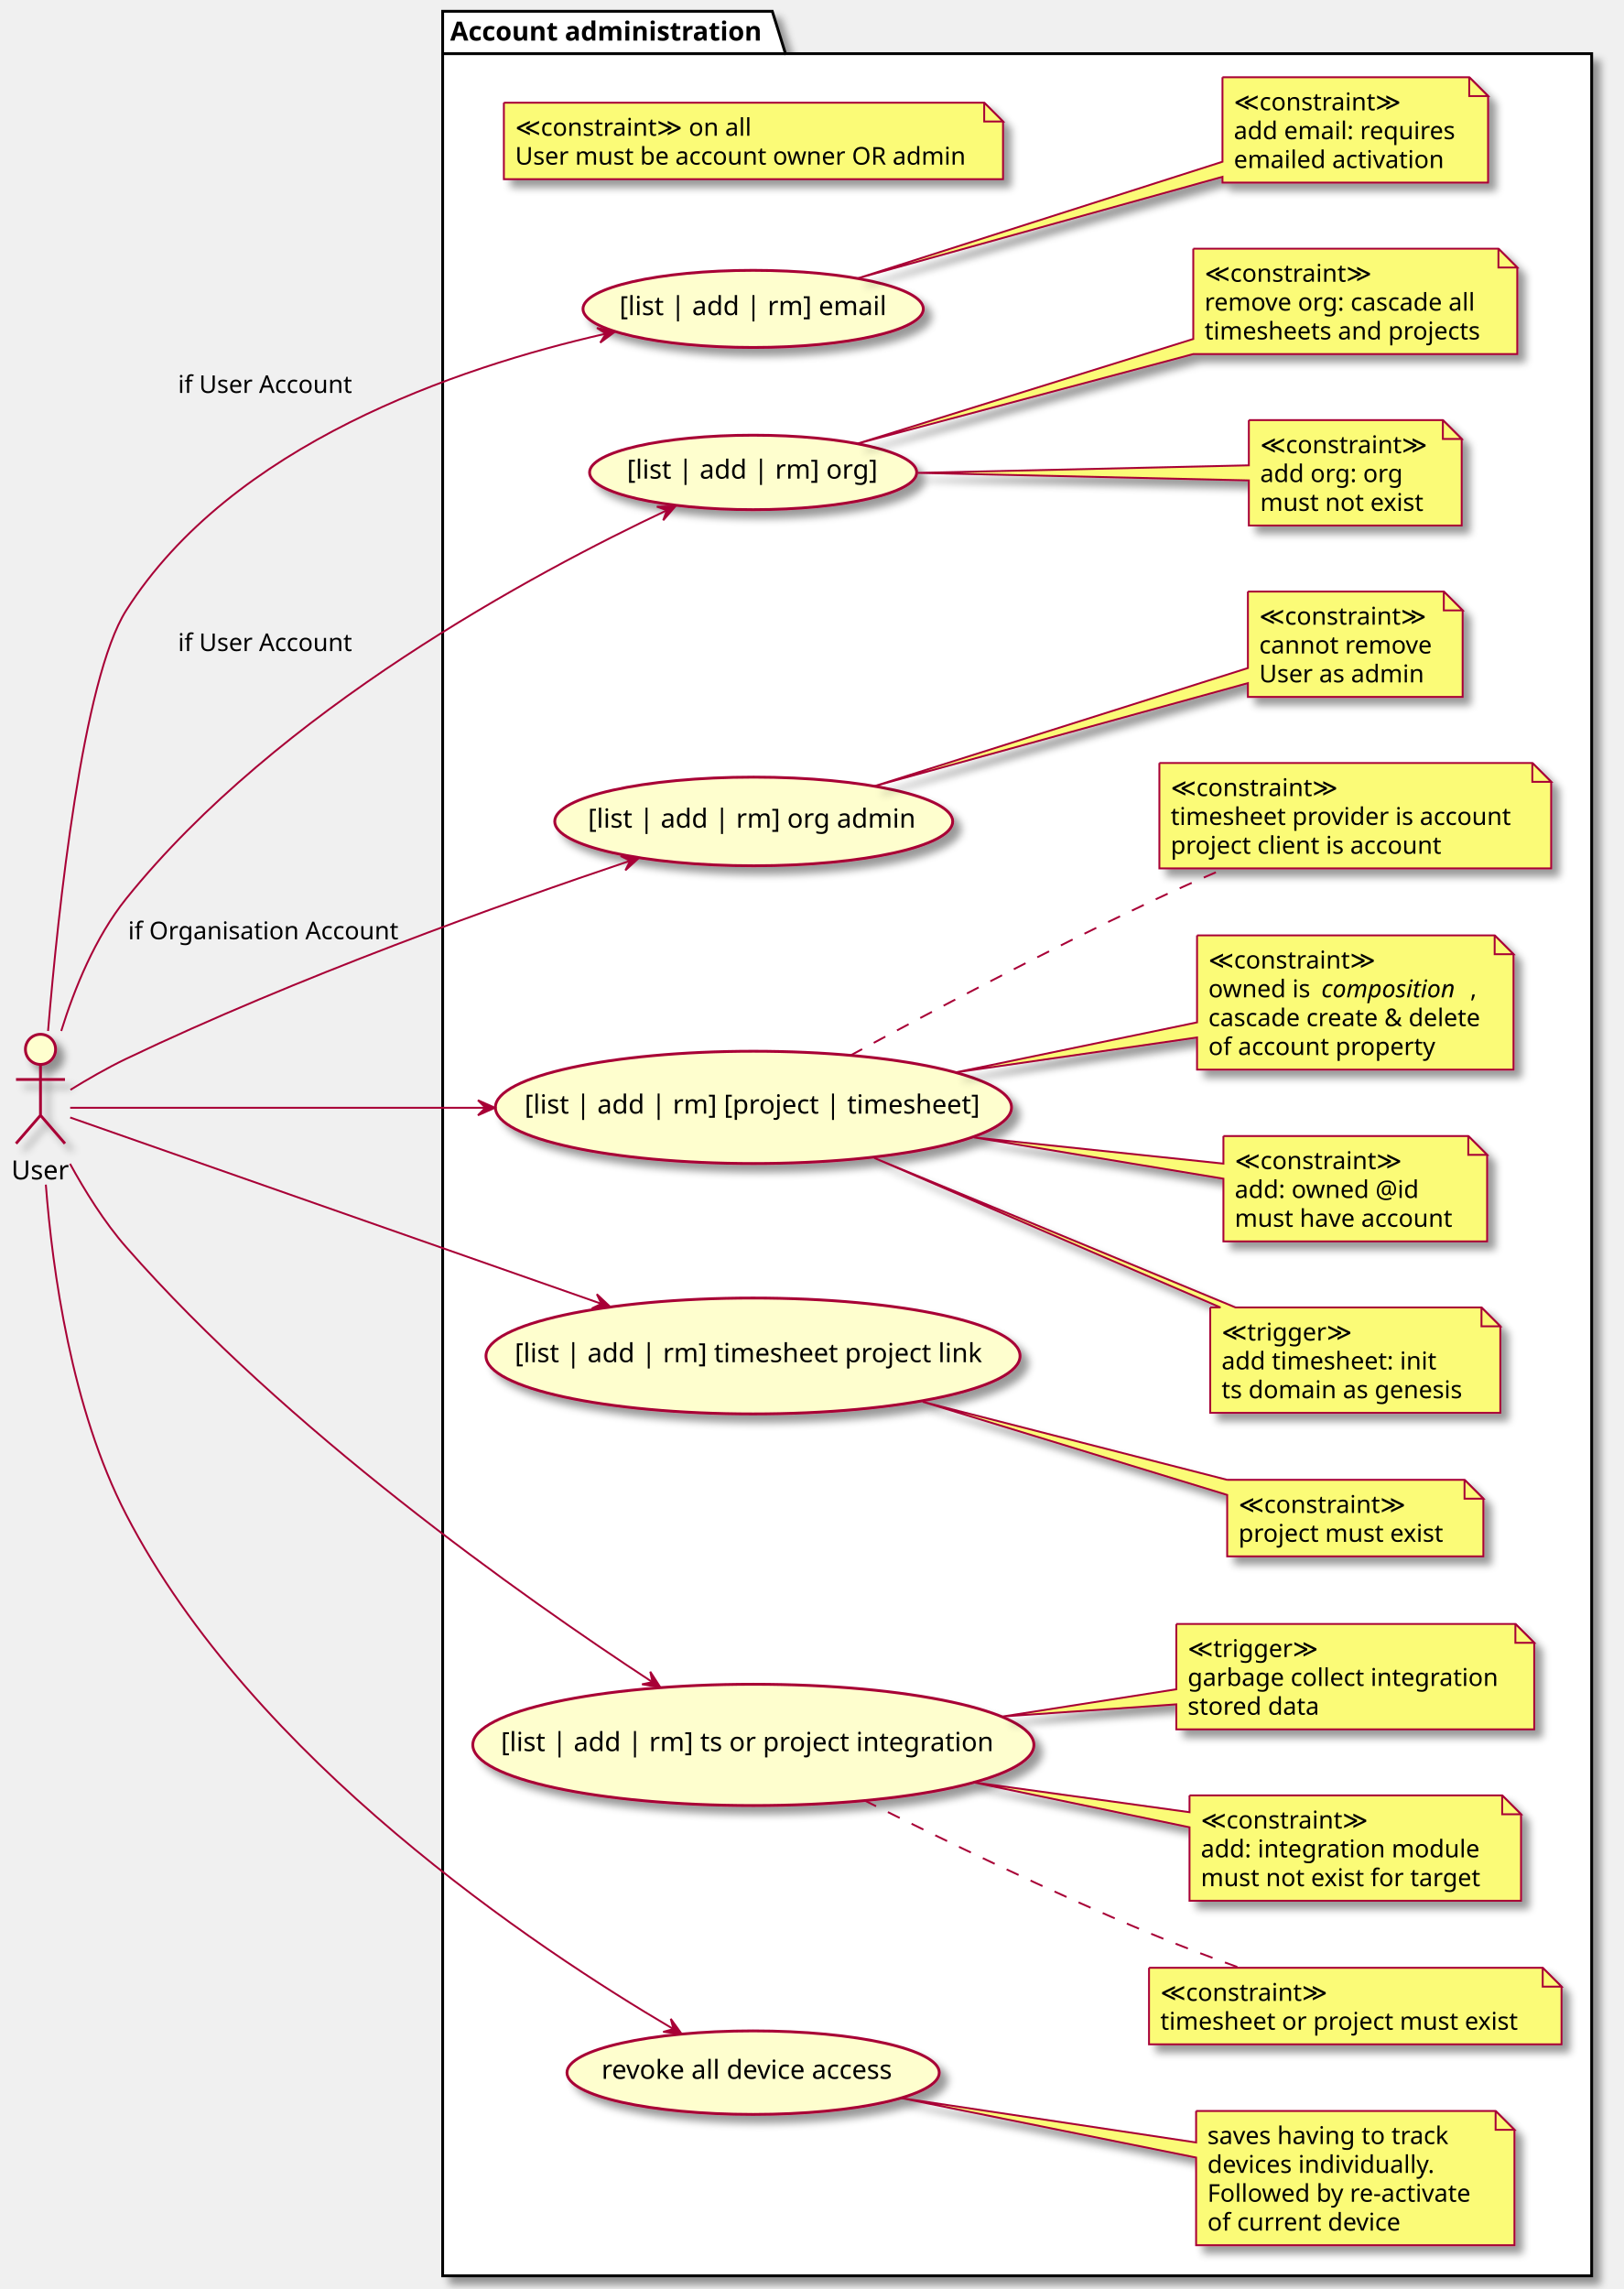
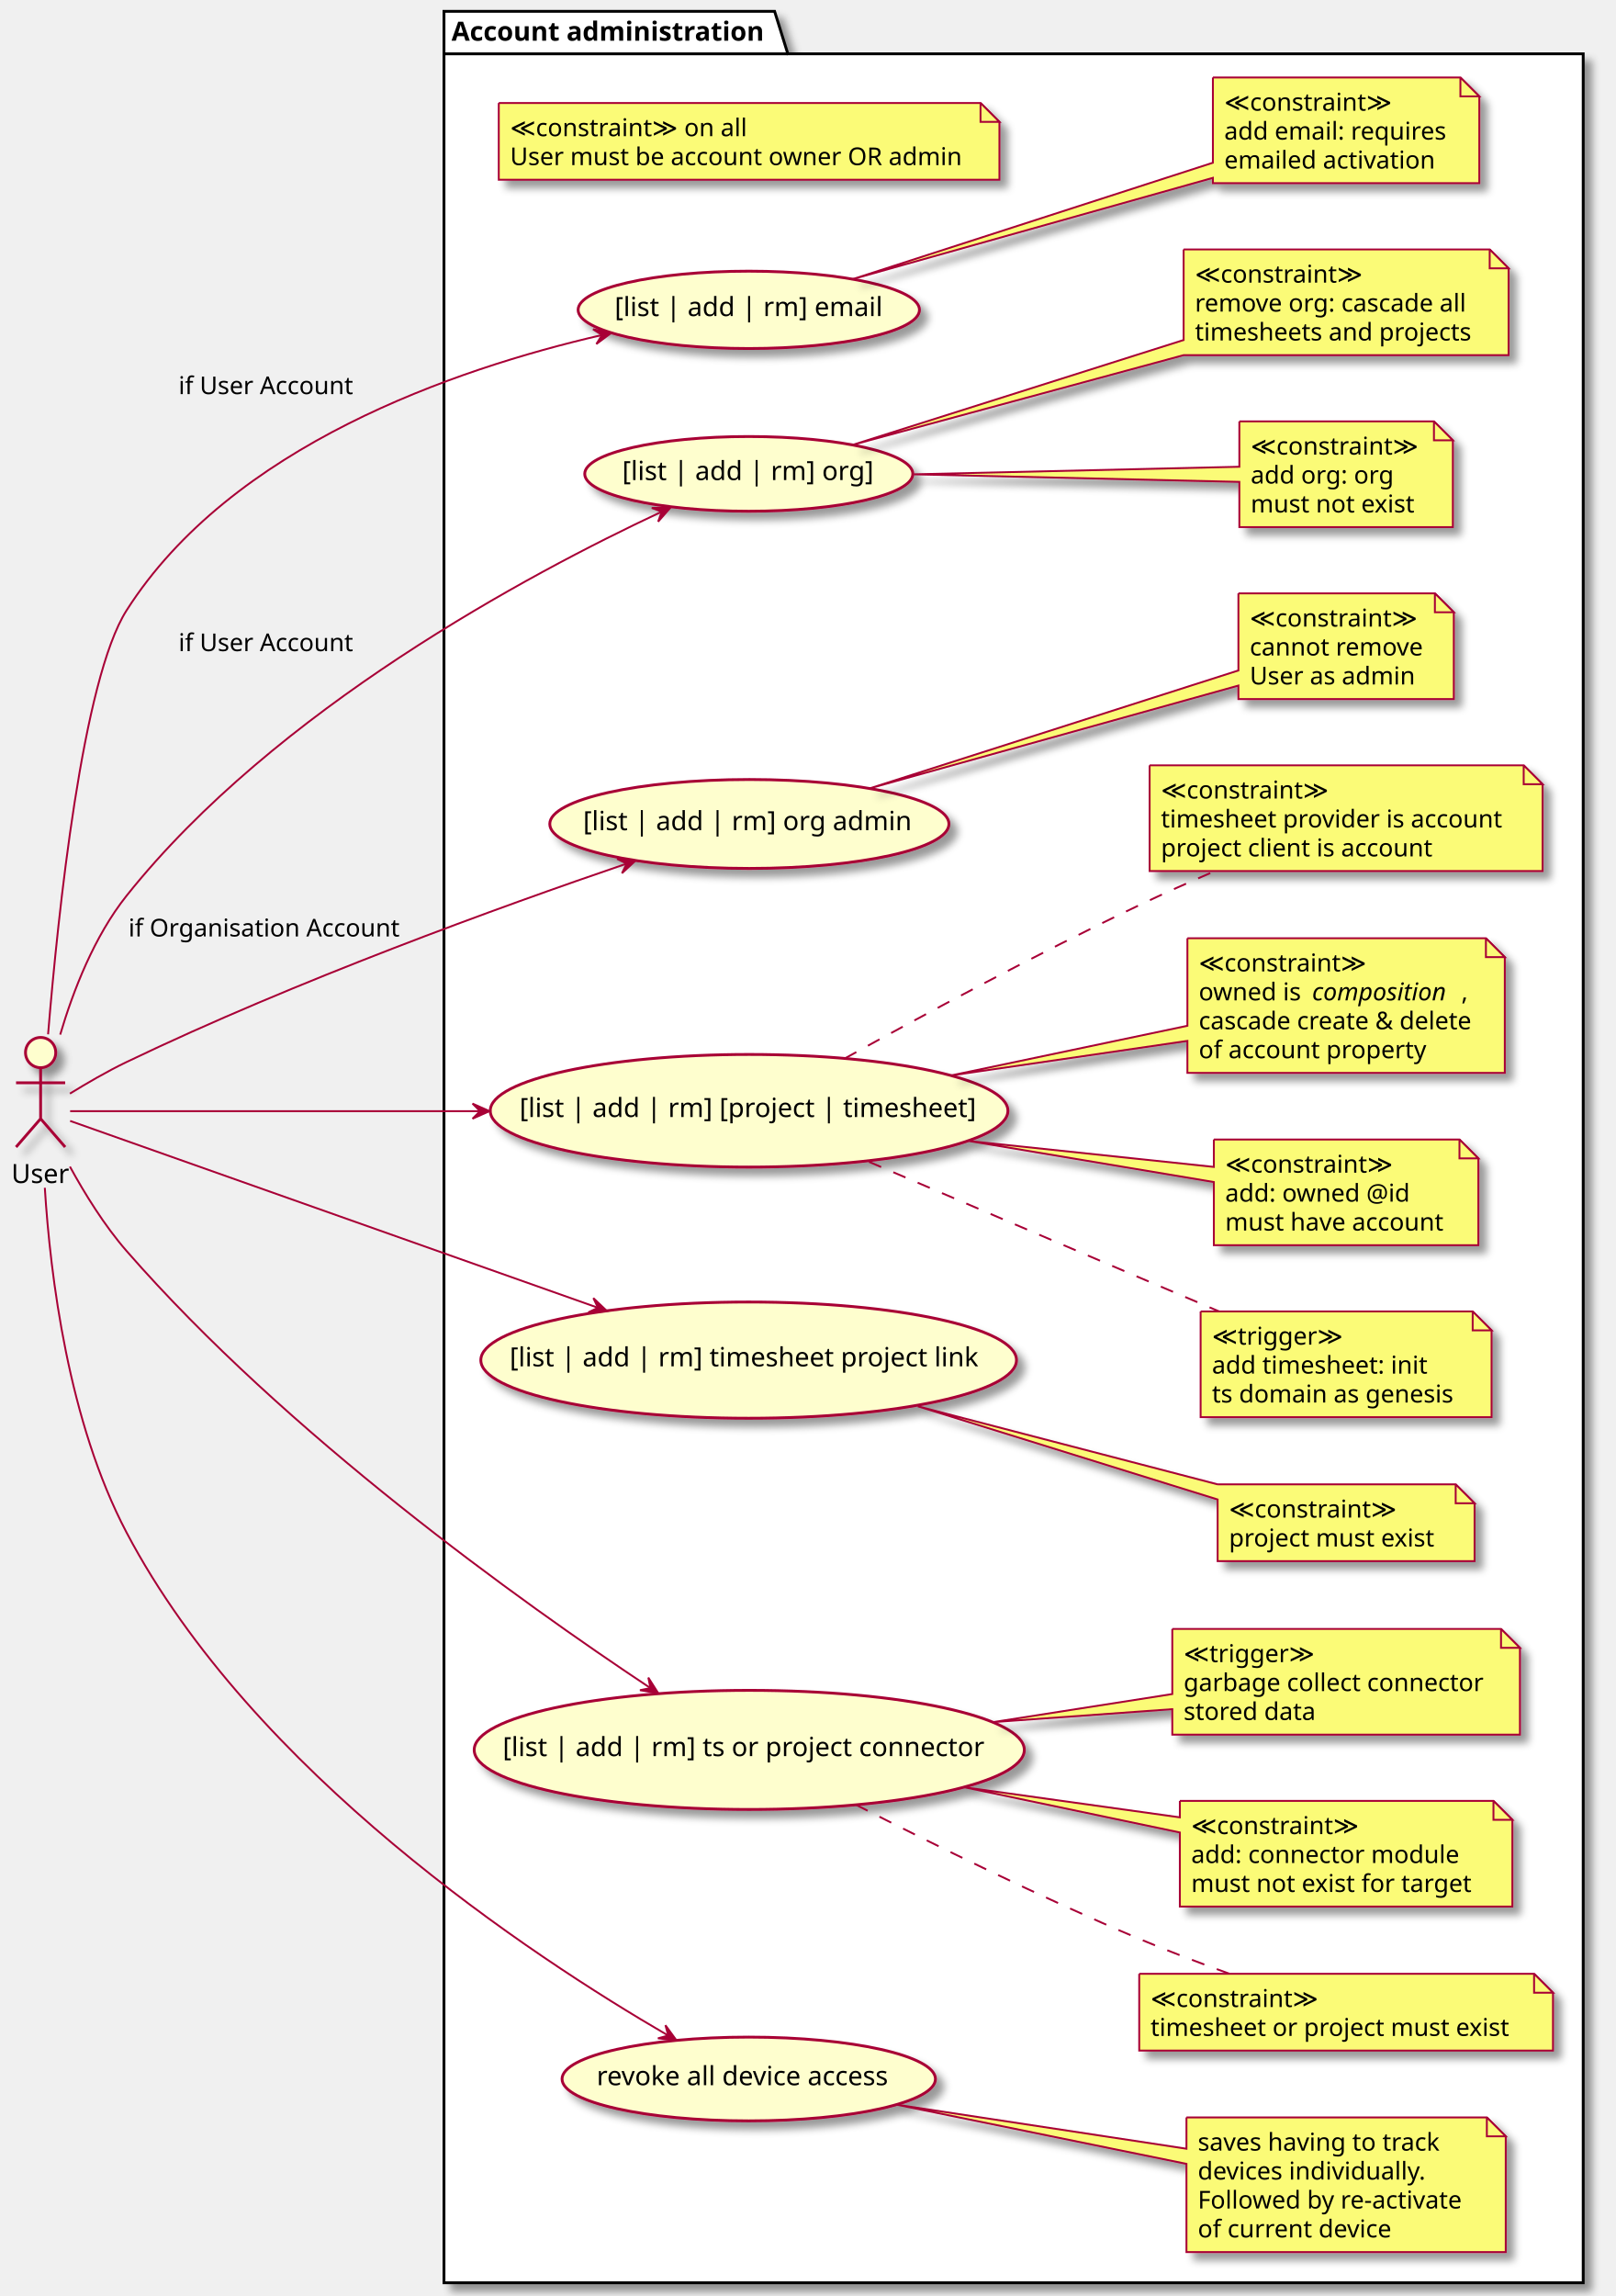
- <svg xmlns="http://www.w3.org/2000/svg" contentScriptType="application/ecmascript" contentStyleType="text/css" height="1215px" preserveAspectRatio="none" style="width:862px;height:1215px;background:#FFFFFF;" version="1.1" viewBox="0 0 862 1215" width="862px" zoomAndPan="magnify">
+ <svg xmlns="http://www.w3.org/2000/svg" contentScriptType="application/ecmascript" contentStyleType="text/css" height="1215px" preserveAspectRatio="none" style="width:855px;height:1215px;background:#FFFFFF;" version="1.1" viewBox="0 0 855 1215" width="855px" zoomAndPan="magnify">
  <defs>
-     <filter height="300%" id="f13yrkzxlix37u" width="300%" x="-1" y="-1">
+     <filter height="300%" id="f1j0c1wlwv4o5k" width="300%" x="-1" y="-1">
      <feGaussianBlur result="blurOut" stdDeviation="2.0" />
      <feColorMatrix in="blurOut" result="blurOut2" type="matrix" values="0 0 0 0 0 0 0 0 0 0 0 0 0 0 0 0 0 0 .4 0" />
      <feOffset dx="4.0" dy="4.0" in="blurOut2" result="blurOut3" />
      <feBlend in="SourceGraphic" in2="blurOut3" mode="normal" />
    </filter>
  </defs>
  <g>
-     <polygon fill="#FFFFFF" filter="url(#f13yrkzxlix37u)" points="235,6,410,6,417,28.488,845,28.488,845,1208,235,1208,235,6" style="stroke:#000000;stroke-width:1.5;" />
+     <polygon fill="#FFFFFF" filter="url(#f1j0c1wlwv4o5k)" points="235,6,410,6,417,28.488,838,28.488,838,1208,235,1208,235,6" style="stroke:#000000;stroke-width:1.5;" />
    <line style="stroke:#000000;stroke-width:1.5;" x1="235" x2="417" y1="28.488" y2="28.488" />
    <text fill="#000000" font-family="sans-serif" font-size="14" font-weight="bold" lengthAdjust="spacing" textLength="169" x="239" y="21.535">Account administration</text>
-     <path d="M267.5,54.5 L267.5,95.121 L532.5,95.121 L532.5,64.5 L522.5,54.5 L267.5,54.5 " fill="#FBFB77" filter="url(#f13yrkzxlix37u)" style="stroke:#A80036;stroke-width:1.0;" />
-     <path d="M522.5,54.5 L522.5,64.5 L532.5,64.5 L522.5,54.5 " fill="#FBFB77" style="stroke:#A80036;stroke-width:1.0;" />
-     <text fill="#000000" font-family="sans-serif" font-size="13" lengthAdjust="spacing" textLength="122" x="273.5" y="72.068">≪constraint≫ on all</text>
-     <text fill="#000000" font-family="sans-serif" font-size="13" lengthAdjust="spacing" textLength="244" x="273.5" y="87.379">User must be account owner OR admin</text>
-     <ellipse cx="399.839" cy="163.968" fill="#FEFECE" filter="url(#f13yrkzxlix37u)" rx="90.339" ry="20.468" style="stroke:#A80036;stroke-width:1.5;" />
-     <text fill="#000000" font-family="sans-serif" font-size="14" lengthAdjust="spacing" textLength="142" x="328.839" y="167.259">[list | add | rm] email</text>
-     <path d="M649,41 L649,85.85 L455.58,147.67 L649,93.85 L649,96.932 A0,0 0 0 0 649,96.932 L790,96.932 A0,0 0 0 0 790,96.932 L790,51 L780,41 L649,41 A0,0 0 0 0 649,41 " fill="#FBFB77" filter="url(#f13yrkzxlix37u)" style="stroke:#A80036;stroke-width:1.0;" />
-     <path d="M780,41 L780,51 L790,51 L780,41 " fill="#FBFB77" style="stroke:#A80036;stroke-width:1.0;" />
-     <text fill="#000000" font-family="sans-serif" font-size="13" lengthAdjust="spacing" textLength="83" x="655" y="58.568">≪constraint≫</text>
-     <text fill="#000000" font-family="sans-serif" font-size="13" lengthAdjust="spacing" textLength="120" x="655" y="73.879">add email: requires</text>
-     <text fill="#000000" font-family="sans-serif" font-size="13" lengthAdjust="spacing" textLength="115" x="655" y="89.189">emailed activation</text>
-     <ellipse cx="399.834" cy="250.767" fill="#FEFECE" filter="url(#f13yrkzxlix37u)" rx="86.834" ry="19.767" style="stroke:#A80036;stroke-width:1.5;" />
-     <text fill="#000000" font-family="sans-serif" font-size="14" lengthAdjust="spacing" textLength="134" x="332.834" y="254.058">[list | add | rm] org]</text>
-     <path d="M663,223 L663,247 L487.34,251 L663,255 L663,278.932 A0,0 0 0 0 663,278.932 L776,278.932 A0,0 0 0 0 776,278.932 L776,233 L766,223 L663,223 A0,0 0 0 0 663,223 " fill="#FBFB77" filter="url(#f13yrkzxlix37u)" style="stroke:#A80036;stroke-width:1.0;" />
-     <path d="M766,223 L766,233 L776,233 L766,223 " fill="#FBFB77" style="stroke:#A80036;stroke-width:1.0;" />
-     <text fill="#000000" font-family="sans-serif" font-size="13" lengthAdjust="spacing" textLength="83" x="669" y="240.568">≪constraint≫</text>
-     <text fill="#000000" font-family="sans-serif" font-size="13" lengthAdjust="spacing" textLength="77" x="669" y="255.879">add org: org</text>
-     <text fill="#000000" font-family="sans-serif" font-size="13" lengthAdjust="spacing" textLength="92" x="669" y="271.19">must not exist</text>
-     <path d="M633.5,132 L633.5,179.932 L455.22,235.46 L633.5,187.932 L633.5,187.932 A0,0 0 0 0 633.5,187.932 L805.5,187.932 A0,0 0 0 0 805.5,187.932 L805.5,142 L795.5,132 L633.5,132 A0,0 0 0 0 633.5,132 " fill="#FBFB77" filter="url(#f13yrkzxlix37u)" style="stroke:#A80036;stroke-width:1.0;" />
-     <path d="M795.5,132 L795.5,142 L805.5,142 L795.5,132 " fill="#FBFB77" style="stroke:#A80036;stroke-width:1.0;" />
-     <text fill="#000000" font-family="sans-serif" font-size="13" lengthAdjust="spacing" textLength="83" x="639.5" y="149.568">≪constraint≫</text>
-     <text fill="#000000" font-family="sans-serif" font-size="13" lengthAdjust="spacing" textLength="148" x="639.5" y="164.879">remove org: cascade all</text>
-     <text fill="#000000" font-family="sans-serif" font-size="13" lengthAdjust="spacing" textLength="151" x="639.5" y="180.19">timesheets and projects</text>
-     <ellipse cx="400.141" cy="436.028" fill="#FEFECE" filter="url(#f13yrkzxlix37u)" rx="105.641" ry="23.528" style="stroke:#A80036;stroke-width:1.5;" />
-     <text fill="#000000" font-family="sans-serif" font-size="14" lengthAdjust="spacing" textLength="176" x="312.141" y="439.319">[list | add | rm] org admin</text>
-     <path d="M662.5,314 L662.5,354.6 L464.11,417.32 L662.5,362.6 L662.5,369.932 A0,0 0 0 0 662.5,369.932 L776.5,369.932 A0,0 0 0 0 776.5,369.932 L776.5,324 L766.5,314 L662.5,314 A0,0 0 0 0 662.5,314 " fill="#FBFB77" filter="url(#f13yrkzxlix37u)" style="stroke:#A80036;stroke-width:1.0;" />
-     <path d="M766.5,314 L766.5,324 L776.5,324 L766.5,314 " fill="#FBFB77" style="stroke:#A80036;stroke-width:1.0;" />
-     <text fill="#000000" font-family="sans-serif" font-size="13" lengthAdjust="spacing" textLength="83" x="668.5" y="331.568">≪constraint≫</text>
-     <text fill="#000000" font-family="sans-serif" font-size="13" lengthAdjust="spacing" textLength="93" x="668.5" y="346.879">cannot remove</text>
-     <text fill="#000000" font-family="sans-serif" font-size="13" lengthAdjust="spacing" textLength="89" x="668.5" y="362.19">User as admin</text>
-     <ellipse cx="399.998" cy="587.799" fill="#FEFECE" filter="url(#f13yrkzxlix37u)" rx="136.998" ry="29.799" style="stroke:#A80036;stroke-width:1.5;" />
-     <text fill="#000000" font-family="sans-serif" font-size="14" lengthAdjust="spacing" textLength="243" x="278.498" y="591.091">[list | add | rm] [project | timesheet]</text>
-     <path d="M642.5,694 L642.5,749.932 A0,0 0 0 0 642.5,749.932 L796.5,749.932 A0,0 0 0 0 796.5,749.932 L796.5,704 L786.5,694 L655.95,694 L464.11,614.63 L647.95,694 L642.5,694 A0,0 0 0 0 642.5,694 " fill="#FBFB77" filter="url(#f13yrkzxlix37u)" style="stroke:#A80036;stroke-width:1.0;" />
-     <path d="M786.5,694 L786.5,704 L796.5,704 L786.5,694 " fill="#FBFB77" style="stroke:#A80036;stroke-width:1.0;" />
-     <text fill="#000000" font-family="sans-serif" font-size="13" lengthAdjust="spacing" textLength="61" x="648.5" y="711.568">≪trigger≫</text>
-     <text fill="#000000" font-family="sans-serif" font-size="13" lengthAdjust="spacing" textLength="118" x="648.5" y="726.879">add timesheet: init</text>
-     <text fill="#000000" font-family="sans-serif" font-size="13" lengthAdjust="spacing" textLength="133" x="648.5" y="742.189">ts domain as genesis</text>
-     <path d="M649.5,603 L649.5,617.65 L516.97,603.71 L649.5,625.65 L649.5,658.932 A0,0 0 0 0 649.5,658.932 L789.5,658.932 A0,0 0 0 0 789.5,658.932 L789.5,613 L779.5,603 L649.5,603 A0,0 0 0 0 649.5,603 " fill="#FBFB77" filter="url(#f13yrkzxlix37u)" style="stroke:#A80036;stroke-width:1.0;" />
-     <path d="M779.5,603 L779.5,613 L789.5,613 L779.5,603 " fill="#FBFB77" style="stroke:#A80036;stroke-width:1.0;" />
-     <text fill="#000000" font-family="sans-serif" font-size="13" lengthAdjust="spacing" textLength="83" x="655.5" y="620.568">≪constraint≫</text>
-     <text fill="#000000" font-family="sans-serif" font-size="13" lengthAdjust="spacing" textLength="99" x="655.5" y="635.879">add: owned @id</text>
-     <text fill="#000000" font-family="sans-serif" font-size="13" lengthAdjust="spacing" textLength="119" x="655.5" y="651.189">must have account</text>
-     <path d="M635.5,496.5 L635.5,542.68 L507.16,569.27 L635.5,550.68 L635.5,567.742 A0,0 0 0 0 635.5,567.742 L803.5,567.742 A0,0 0 0 0 803.5,567.742 L803.5,506.5 L793.5,496.5 L635.5,496.5 A0,0 0 0 0 635.5,496.5 " fill="#FBFB77" filter="url(#f13yrkzxlix37u)" style="stroke:#A80036;stroke-width:1.0;" />
-     <path d="M793.5,496.5 L793.5,506.5 L803.5,506.5 L793.5,496.5 " fill="#FBFB77" style="stroke:#A80036;stroke-width:1.0;" />
-     <text fill="#000000" font-family="sans-serif" font-size="13" lengthAdjust="spacing" textLength="83" x="641.5" y="514.068">≪constraint≫</text>
-     <text fill="#000000" font-family="sans-serif" font-size="13" lengthAdjust="spacing" textLength="56" x="641.5" y="529.379">owned is</text>
-     <text fill="#000000" font-family="sans-serif" font-size="13" font-style="italic" lengthAdjust="spacing" textLength="79" x="701.5" y="529.379">composition</text>
-     <text fill="#000000" font-family="sans-serif" font-size="13" lengthAdjust="spacing" textLength="4" x="780.5" y="529.379">,</text>
-     <text fill="#000000" font-family="sans-serif" font-size="13" lengthAdjust="spacing" textLength="147" x="641.5" y="544.689">cascade create &amp; delete</text>
-     <text fill="#000000" font-family="sans-serif" font-size="13" lengthAdjust="spacing" textLength="124" x="641.5" y="560">of account property</text>
-     <path d="M615.5,405 L615.5,460.932 L823.5,460.932 L823.5,415 L813.5,405 L615.5,405 " fill="#FBFB77" filter="url(#f13yrkzxlix37u)" style="stroke:#A80036;stroke-width:1.0;" />
-     <path d="M813.5,405 L813.5,415 L823.5,415 L813.5,405 " fill="#FBFB77" style="stroke:#A80036;stroke-width:1.0;" />
-     <text fill="#000000" font-family="sans-serif" font-size="13" lengthAdjust="spacing" textLength="83" x="621.5" y="422.568">≪constraint≫</text>
-     <text fill="#000000" font-family="sans-serif" font-size="13" lengthAdjust="spacing" textLength="187" x="621.5" y="437.879">timesheet provider is account</text>
-     <text fill="#000000" font-family="sans-serif" font-size="13" lengthAdjust="spacing" textLength="152" x="621.5" y="453.19">project client is account</text>
-     <ellipse cx="399.764" cy="719.753" fill="#FEFECE" filter="url(#f13yrkzxlix37u)" rx="141.764" ry="30.753" style="stroke:#A80036;stroke-width:1.5;" />
-     <text fill="#000000" font-family="sans-serif" font-size="14" lengthAdjust="spacing" textLength="253" x="273.264" y="723.044">[list | add | rm] timesheet project link</text>
-     <path d="M651.5,785.5 L651.5,785.5 L489.86,744.07 L651.5,793.5 L651.5,826.121 A0,0 0 0 0 651.5,826.121 L787.5,826.121 A0,0 0 0 0 787.5,826.121 L787.5,795.5 L777.5,785.5 L651.5,785.5 A0,0 0 0 0 651.5,785.5 " fill="#FBFB77" filter="url(#f13yrkzxlix37u)" style="stroke:#A80036;stroke-width:1.0;" />
-     <path d="M777.5,785.5 L777.5,795.5 L787.5,795.5 L777.5,785.5 " fill="#FBFB77" style="stroke:#A80036;stroke-width:1.0;" />
-     <text fill="#000000" font-family="sans-serif" font-size="13" lengthAdjust="spacing" textLength="83" x="657.5" y="803.068">≪constraint≫</text>
-     <text fill="#000000" font-family="sans-serif" font-size="13" lengthAdjust="spacing" textLength="115" x="657.5" y="818.379">project must exist</text>
-     <ellipse cx="399.942" cy="926.188" fill="#FEFECE" filter="url(#f13yrkzxlix37u)" rx="148.942" ry="32.188" style="stroke:#A80036;stroke-width:1.5;" />
-     <text fill="#000000" font-family="sans-serif" font-size="14" lengthAdjust="spacing" textLength="268" x="265.942" y="929.48">[list | add | rm] ts or project integration</text>
-     <path d="M610,1044.5 L610,1085.121 L829,1085.121 L829,1054.5 L819,1044.5 L610,1044.5 " fill="#FBFB77" filter="url(#f13yrkzxlix37u)" style="stroke:#A80036;stroke-width:1.0;" />
-     <path d="M819,1044.5 L819,1054.5 L829,1054.5 L819,1044.5 " fill="#FBFB77" style="stroke:#A80036;stroke-width:1.0;" />
-     <text fill="#000000" font-family="sans-serif" font-size="13" lengthAdjust="spacing" textLength="83" x="616" y="1062.068">≪constraint≫</text>
-     <text fill="#000000" font-family="sans-serif" font-size="13" lengthAdjust="spacing" textLength="198" x="616" y="1077.379">timesheet or project must exist</text>
-     <path d="M631.5,953 L631.5,961.92 L516.52,946.01 L631.5,969.92 L631.5,1008.932 A0,0 0 0 0 631.5,1008.932 L807.5,1008.932 A0,0 0 0 0 807.5,1008.932 L807.5,963 L797.5,953 L631.5,953 A0,0 0 0 0 631.5,953 " fill="#FBFB77" filter="url(#f13yrkzxlix37u)" style="stroke:#A80036;stroke-width:1.0;" />
-     <path d="M797.5,953 L797.5,963 L807.5,963 L797.5,953 " fill="#FBFB77" style="stroke:#A80036;stroke-width:1.0;" />
-     <text fill="#000000" font-family="sans-serif" font-size="13" lengthAdjust="spacing" textLength="83" x="637.5" y="970.568">≪constraint≫</text>
-     <text fill="#000000" font-family="sans-serif" font-size="13" lengthAdjust="spacing" textLength="151" x="637.5" y="985.879">add: integration module</text>
-     <text fill="#000000" font-family="sans-serif" font-size="13" lengthAdjust="spacing" textLength="155" x="637.5" y="1001.189">must not exist for target</text>
-     <path d="M624.5,862 L624.5,896.66 L532.43,911.1 L624.5,904.66 L624.5,917.932 A0,0 0 0 0 624.5,917.932 L814.5,917.932 A0,0 0 0 0 814.5,917.932 L814.5,872 L804.5,862 L624.5,862 A0,0 0 0 0 624.5,862 " fill="#FBFB77" filter="url(#f13yrkzxlix37u)" style="stroke:#A80036;stroke-width:1.0;" />
-     <path d="M804.5,862 L804.5,872 L814.5,872 L804.5,862 " fill="#FBFB77" style="stroke:#A80036;stroke-width:1.0;" />
-     <text fill="#000000" font-family="sans-serif" font-size="13" lengthAdjust="spacing" textLength="61" x="630.5" y="879.568">≪trigger≫</text>
-     <text fill="#000000" font-family="sans-serif" font-size="13" lengthAdjust="spacing" textLength="169" x="630.5" y="894.879">garbage collect integration</text>
-     <text fill="#000000" font-family="sans-serif" font-size="13" lengthAdjust="spacing" textLength="71" x="630.5" y="910.189">stored data</text>
-     <ellipse cx="399.82" cy="1100.164" fill="#FEFECE" filter="url(#f13yrkzxlix37u)" rx="98.82" ry="22.164" style="stroke:#A80036;stroke-width:1.5;" />
-     <text fill="#000000" font-family="sans-serif" font-size="14" lengthAdjust="spacing" textLength="161" x="319.32" y="1103.455">revoke all device access</text>
-     <path d="M635,1120.5 L635,1137.23 L478.26,1113.63 L635,1145.23 L635,1191.742 A0,0 0 0 0 635,1191.742 L804,1191.742 A0,0 0 0 0 804,1191.742 L804,1130.5 L794,1120.5 L635,1120.5 A0,0 0 0 0 635,1120.5 " fill="#FBFB77" filter="url(#f13yrkzxlix37u)" style="stroke:#A80036;stroke-width:1.0;" />
-     <path d="M794,1120.5 L794,1130.5 L804,1130.5 L794,1120.5 " fill="#FBFB77" style="stroke:#A80036;stroke-width:1.0;" />
-     <text fill="#000000" font-family="sans-serif" font-size="13" lengthAdjust="spacing" textLength="134" x="641" y="1138.068">saves having to track</text>
-     <text fill="#000000" font-family="sans-serif" font-size="13" lengthAdjust="spacing" textLength="128" x="641" y="1153.379">devices individually.</text>
-     <text fill="#000000" font-family="sans-serif" font-size="13" lengthAdjust="spacing" textLength="148" x="641" y="1168.689">Followed by re-activate</text>
-     <text fill="#000000" font-family="sans-serif" font-size="13" lengthAdjust="spacing" textLength="106" x="641" y="1184">of current device</text>
-     <ellipse cx="21.5" cy="557" fill="#FEFECE" filter="url(#f13yrkzxlix37u)" rx="8" ry="8" style="stroke:#A80036;stroke-width:1.5;" />
-     <path d="M21.5,565 L21.5,592 M8.5,573 L34.5,573 M21.5,592 L8.5,607 M21.5,592 L34.5,607 " fill="none" filter="url(#f13yrkzxlix37u)" style="stroke:#A80036;stroke-width:1.5;" />
+     <path d="M264,54.5 L264,95.121 L529,95.121 L529,64.5 L519,54.5 L264,54.5 " fill="#FBFB77" filter="url(#f1j0c1wlwv4o5k)" style="stroke:#A80036;stroke-width:1.0;" />
+     <path d="M519,54.5 L519,64.5 L529,64.5 L519,54.5 " fill="#FBFB77" style="stroke:#A80036;stroke-width:1.0;" />
+     <text fill="#000000" font-family="sans-serif" font-size="13" lengthAdjust="spacing" textLength="122" x="270" y="72.068">≪constraint≫ on all</text>
+     <text fill="#000000" font-family="sans-serif" font-size="13" lengthAdjust="spacing" textLength="244" x="270" y="87.379">User must be account owner OR admin</text>
+     <ellipse cx="396.339" cy="163.968" fill="#FEFECE" filter="url(#f1j0c1wlwv4o5k)" rx="90.339" ry="20.468" style="stroke:#A80036;stroke-width:1.5;" />
+     <text fill="#000000" font-family="sans-serif" font-size="14" lengthAdjust="spacing" textLength="142" x="325.339" y="167.259">[list | add | rm] email</text>
+     <path d="M642,41 L642,86.11 L451.48,147.67 L642,94.11 L642,96.932 A0,0 0 0 0 642,96.932 L783,96.932 A0,0 0 0 0 783,96.932 L783,51 L773,41 L642,41 A0,0 0 0 0 642,41 " fill="#FBFB77" filter="url(#f1j0c1wlwv4o5k)" style="stroke:#A80036;stroke-width:1.0;" />
+     <path d="M773,41 L773,51 L783,51 L773,41 " fill="#FBFB77" style="stroke:#A80036;stroke-width:1.0;" />
+     <text fill="#000000" font-family="sans-serif" font-size="13" lengthAdjust="spacing" textLength="83" x="648" y="58.568">≪constraint≫</text>
+     <text fill="#000000" font-family="sans-serif" font-size="13" lengthAdjust="spacing" textLength="120" x="648" y="73.879">add email: requires</text>
+     <text fill="#000000" font-family="sans-serif" font-size="13" lengthAdjust="spacing" textLength="115" x="648" y="89.189">emailed activation</text>
+     <ellipse cx="396.334" cy="250.767" fill="#FEFECE" filter="url(#f1j0c1wlwv4o5k)" rx="86.834" ry="19.767" style="stroke:#A80036;stroke-width:1.5;" />
+     <text fill="#000000" font-family="sans-serif" font-size="14" lengthAdjust="spacing" textLength="134" x="329.334" y="254.058">[list | add | rm] org]</text>
+     <path d="M656,223 L656,247 L483.72,251 L656,255 L656,278.932 A0,0 0 0 0 656,278.932 L769,278.932 A0,0 0 0 0 769,278.932 L769,233 L759,223 L656,223 A0,0 0 0 0 656,223 " fill="#FBFB77" filter="url(#f1j0c1wlwv4o5k)" style="stroke:#A80036;stroke-width:1.0;" />
+     <path d="M759,223 L759,233 L769,233 L759,223 " fill="#FBFB77" style="stroke:#A80036;stroke-width:1.0;" />
+     <text fill="#000000" font-family="sans-serif" font-size="13" lengthAdjust="spacing" textLength="83" x="662" y="240.568">≪constraint≫</text>
+     <text fill="#000000" font-family="sans-serif" font-size="13" lengthAdjust="spacing" textLength="77" x="662" y="255.879">add org: org</text>
+     <text fill="#000000" font-family="sans-serif" font-size="13" lengthAdjust="spacing" textLength="92" x="662" y="271.19">must not exist</text>
+     <path d="M626.5,132 L626.5,179.932 L451.48,235.36 L626.5,187.932 L626.5,187.932 A0,0 0 0 0 626.5,187.932 L798.5,187.932 A0,0 0 0 0 798.5,187.932 L798.5,142 L788.5,132 L626.5,132 A0,0 0 0 0 626.5,132 " fill="#FBFB77" filter="url(#f1j0c1wlwv4o5k)" style="stroke:#A80036;stroke-width:1.0;" />
+     <path d="M788.5,132 L788.5,142 L798.5,142 L788.5,132 " fill="#FBFB77" style="stroke:#A80036;stroke-width:1.0;" />
+     <text fill="#000000" font-family="sans-serif" font-size="13" lengthAdjust="spacing" textLength="83" x="632.5" y="149.568">≪constraint≫</text>
+     <text fill="#000000" font-family="sans-serif" font-size="13" lengthAdjust="spacing" textLength="148" x="632.5" y="164.879">remove org: cascade all</text>
+     <text fill="#000000" font-family="sans-serif" font-size="13" lengthAdjust="spacing" textLength="151" x="632.5" y="180.19">timesheets and projects</text>
+     <ellipse cx="396.641" cy="436.028" fill="#FEFECE" filter="url(#f1j0c1wlwv4o5k)" rx="105.641" ry="23.528" style="stroke:#A80036;stroke-width:1.5;" />
+     <text fill="#000000" font-family="sans-serif" font-size="14" lengthAdjust="spacing" textLength="176" x="308.641" y="439.319">[list | add | rm] org admin</text>
+     <path d="M655.5,314 L655.5,354.79 L460.29,417.2 L655.5,362.79 L655.5,369.932 A0,0 0 0 0 655.5,369.932 L769.5,369.932 A0,0 0 0 0 769.5,369.932 L769.5,324 L759.5,314 L655.5,314 A0,0 0 0 0 655.5,314 " fill="#FBFB77" filter="url(#f1j0c1wlwv4o5k)" style="stroke:#A80036;stroke-width:1.0;" />
+     <path d="M759.5,314 L759.5,324 L769.5,324 L759.5,314 " fill="#FBFB77" style="stroke:#A80036;stroke-width:1.0;" />
+     <text fill="#000000" font-family="sans-serif" font-size="13" lengthAdjust="spacing" textLength="83" x="661.5" y="331.568">≪constraint≫</text>
+     <text fill="#000000" font-family="sans-serif" font-size="13" lengthAdjust="spacing" textLength="93" x="661.5" y="346.879">cannot remove</text>
+     <text fill="#000000" font-family="sans-serif" font-size="13" lengthAdjust="spacing" textLength="89" x="661.5" y="362.19">User as admin</text>
+     <ellipse cx="396.498" cy="587.799" fill="#FEFECE" filter="url(#f1j0c1wlwv4o5k)" rx="136.998" ry="29.799" style="stroke:#A80036;stroke-width:1.5;" />
+     <text fill="#000000" font-family="sans-serif" font-size="14" lengthAdjust="spacing" textLength="243" x="274.998" y="591.091">[list | add | rm] [project | timesheet]</text>
+     <path d="M635.5,694 L635.5,749.932 L789.5,749.932 L789.5,704 L779.5,694 L635.5,694 " fill="#FBFB77" filter="url(#f1j0c1wlwv4o5k)" style="stroke:#A80036;stroke-width:1.0;" />
+     <path d="M779.5,694 L779.5,704 L789.5,704 L779.5,694 " fill="#FBFB77" style="stroke:#A80036;stroke-width:1.0;" />
+     <text fill="#000000" font-family="sans-serif" font-size="13" lengthAdjust="spacing" textLength="61" x="641.5" y="711.568">≪trigger≫</text>
+     <text fill="#000000" font-family="sans-serif" font-size="13" lengthAdjust="spacing" textLength="118" x="641.5" y="726.879">add timesheet: init</text>
+     <text fill="#000000" font-family="sans-serif" font-size="13" lengthAdjust="spacing" textLength="133" x="641.5" y="742.189">ts domain as genesis</text>
+     <path d="M642.5,603 L642.5,617.51 L513.08,603.83 L642.5,625.51 L642.5,658.932 A0,0 0 0 0 642.5,658.932 L782.5,658.932 A0,0 0 0 0 782.5,658.932 L782.5,613 L772.5,603 L642.5,603 A0,0 0 0 0 642.5,603 " fill="#FBFB77" filter="url(#f1j0c1wlwv4o5k)" style="stroke:#A80036;stroke-width:1.0;" />
+     <path d="M772.5,603 L772.5,613 L782.5,613 L772.5,603 " fill="#FBFB77" style="stroke:#A80036;stroke-width:1.0;" />
+     <text fill="#000000" font-family="sans-serif" font-size="13" lengthAdjust="spacing" textLength="83" x="648.5" y="620.568">≪constraint≫</text>
+     <text fill="#000000" font-family="sans-serif" font-size="13" lengthAdjust="spacing" textLength="99" x="648.5" y="635.879">add: owned @id</text>
+     <text fill="#000000" font-family="sans-serif" font-size="13" lengthAdjust="spacing" textLength="119" x="648.5" y="651.189">must have account</text>
+     <path d="M628.5,496.5 L628.5,542.82 L503.37,569.12 L628.5,550.82 L628.5,567.742 A0,0 0 0 0 628.5,567.742 L796.5,567.742 A0,0 0 0 0 796.5,567.742 L796.5,506.5 L786.5,496.5 L628.5,496.5 A0,0 0 0 0 628.5,496.5 " fill="#FBFB77" filter="url(#f1j0c1wlwv4o5k)" style="stroke:#A80036;stroke-width:1.0;" />
+     <path d="M786.5,496.5 L786.5,506.5 L796.5,506.5 L786.5,496.5 " fill="#FBFB77" style="stroke:#A80036;stroke-width:1.0;" />
+     <text fill="#000000" font-family="sans-serif" font-size="13" lengthAdjust="spacing" textLength="83" x="634.5" y="514.068">≪constraint≫</text>
+     <text fill="#000000" font-family="sans-serif" font-size="13" lengthAdjust="spacing" textLength="56" x="634.5" y="529.379">owned is</text>
+     <text fill="#000000" font-family="sans-serif" font-size="13" font-style="italic" lengthAdjust="spacing" textLength="79" x="694.5" y="529.379">composition</text>
+     <text fill="#000000" font-family="sans-serif" font-size="13" lengthAdjust="spacing" textLength="4" x="773.5" y="529.379">,</text>
+     <text fill="#000000" font-family="sans-serif" font-size="13" lengthAdjust="spacing" textLength="147" x="634.5" y="544.689">cascade create &amp; delete</text>
+     <text fill="#000000" font-family="sans-serif" font-size="13" lengthAdjust="spacing" textLength="124" x="634.5" y="560">of account property</text>
+     <path d="M608.5,405 L608.5,460.932 L816.5,460.932 L816.5,415 L806.5,405 L608.5,405 " fill="#FBFB77" filter="url(#f1j0c1wlwv4o5k)" style="stroke:#A80036;stroke-width:1.0;" />
+     <path d="M806.5,405 L806.5,415 L816.5,415 L806.5,405 " fill="#FBFB77" style="stroke:#A80036;stroke-width:1.0;" />
+     <text fill="#000000" font-family="sans-serif" font-size="13" lengthAdjust="spacing" textLength="83" x="614.5" y="422.568">≪constraint≫</text>
+     <text fill="#000000" font-family="sans-serif" font-size="13" lengthAdjust="spacing" textLength="187" x="614.5" y="437.879">timesheet provider is account</text>
+     <text fill="#000000" font-family="sans-serif" font-size="13" lengthAdjust="spacing" textLength="152" x="614.5" y="453.19">project client is account</text>
+     <ellipse cx="396.264" cy="719.753" fill="#FEFECE" filter="url(#f1j0c1wlwv4o5k)" rx="141.764" ry="30.753" style="stroke:#A80036;stroke-width:1.5;" />
+     <text fill="#000000" font-family="sans-serif" font-size="14" lengthAdjust="spacing" textLength="253" x="269.764" y="723.044">[list | add | rm] timesheet project link</text>
+     <path d="M644.5,785.5 L644.5,785.5 L485.8,744.18 L644.5,793.5 L644.5,826.121 A0,0 0 0 0 644.5,826.121 L780.5,826.121 A0,0 0 0 0 780.5,826.121 L780.5,795.5 L770.5,785.5 L644.5,785.5 A0,0 0 0 0 644.5,785.5 " fill="#FBFB77" filter="url(#f1j0c1wlwv4o5k)" style="stroke:#A80036;stroke-width:1.0;" />
+     <path d="M770.5,785.5 L770.5,795.5 L780.5,795.5 L770.5,785.5 " fill="#FBFB77" style="stroke:#A80036;stroke-width:1.0;" />
+     <text fill="#000000" font-family="sans-serif" font-size="13" lengthAdjust="spacing" textLength="83" x="650.5" y="803.068">≪constraint≫</text>
+     <text fill="#000000" font-family="sans-serif" font-size="13" lengthAdjust="spacing" textLength="115" x="650.5" y="818.379">project must exist</text>
+     <ellipse cx="396.588" cy="926.018" fill="#FEFECE" filter="url(#f1j0c1wlwv4o5k)" rx="145.588" ry="31.518" style="stroke:#A80036;stroke-width:1.5;" />
+     <text fill="#000000" font-family="sans-serif" font-size="14" lengthAdjust="spacing" textLength="261" x="266.088" y="929.309">[list | add | rm] ts or project connector</text>
+     <path d="M603,1044.5 L603,1085.121 L822,1085.121 L822,1054.5 L812,1044.5 L603,1044.5 " fill="#FBFB77" filter="url(#f1j0c1wlwv4o5k)" style="stroke:#A80036;stroke-width:1.0;" />
+     <path d="M812,1044.5 L812,1054.5 L822,1054.5 L812,1044.5 " fill="#FBFB77" style="stroke:#A80036;stroke-width:1.0;" />
+     <text fill="#000000" font-family="sans-serif" font-size="13" lengthAdjust="spacing" textLength="83" x="609" y="1062.068">≪constraint≫</text>
+     <text fill="#000000" font-family="sans-serif" font-size="13" lengthAdjust="spacing" textLength="198" x="609" y="1077.379">timesheet or project must exist</text>
+     <path d="M624.5,953 L624.5,961.71 L510.42,945.78 L624.5,969.71 L624.5,1008.932 A0,0 0 0 0 624.5,1008.932 L800.5,1008.932 A0,0 0 0 0 800.5,1008.932 L800.5,963 L790.5,953 L624.5,953 A0,0 0 0 0 624.5,953 " fill="#FBFB77" filter="url(#f1j0c1wlwv4o5k)" style="stroke:#A80036;stroke-width:1.0;" />
+     <path d="M790.5,953 L790.5,963 L800.5,963 L790.5,953 " fill="#FBFB77" style="stroke:#A80036;stroke-width:1.0;" />
+     <text fill="#000000" font-family="sans-serif" font-size="13" lengthAdjust="spacing" textLength="83" x="630.5" y="970.568">≪constraint≫</text>
+     <text fill="#000000" font-family="sans-serif" font-size="13" lengthAdjust="spacing" textLength="145" x="630.5" y="985.879">add: connector module</text>
+     <text fill="#000000" font-family="sans-serif" font-size="13" lengthAdjust="spacing" textLength="155" x="630.5" y="1001.189">must not exist for target</text>
+     <path d="M620.5,862 L620.5,896.46 L525.67,911.31 L620.5,904.46 L620.5,917.932 A0,0 0 0 0 620.5,917.932 L804.5,917.932 A0,0 0 0 0 804.5,917.932 L804.5,872 L794.5,862 L620.5,862 A0,0 0 0 0 620.5,862 " fill="#FBFB77" filter="url(#f1j0c1wlwv4o5k)" style="stroke:#A80036;stroke-width:1.0;" />
+     <path d="M794.5,862 L794.5,872 L804.5,872 L794.5,862 " fill="#FBFB77" style="stroke:#A80036;stroke-width:1.0;" />
+     <text fill="#000000" font-family="sans-serif" font-size="13" lengthAdjust="spacing" textLength="61" x="626.5" y="879.568">≪trigger≫</text>
+     <text fill="#000000" font-family="sans-serif" font-size="13" lengthAdjust="spacing" textLength="163" x="626.5" y="894.879">garbage collect connector</text>
+     <text fill="#000000" font-family="sans-serif" font-size="13" lengthAdjust="spacing" textLength="71" x="626.5" y="910.189">stored data</text>
+     <ellipse cx="396.32" cy="1100.164" fill="#FEFECE" filter="url(#f1j0c1wlwv4o5k)" rx="98.82" ry="22.164" style="stroke:#A80036;stroke-width:1.5;" />
+     <text fill="#000000" font-family="sans-serif" font-size="14" lengthAdjust="spacing" textLength="161" x="315.82" y="1103.455">revoke all device access</text>
+     <path d="M628,1120.5 L628,1137.07 L474.31,1113.7 L628,1145.07 L628,1191.742 A0,0 0 0 0 628,1191.742 L797,1191.742 A0,0 0 0 0 797,1191.742 L797,1130.5 L787,1120.5 L628,1120.5 A0,0 0 0 0 628,1120.5 " fill="#FBFB77" filter="url(#f1j0c1wlwv4o5k)" style="stroke:#A80036;stroke-width:1.0;" />
+     <path d="M787,1120.5 L787,1130.5 L797,1130.5 L787,1120.5 " fill="#FBFB77" style="stroke:#A80036;stroke-width:1.0;" />
+     <text fill="#000000" font-family="sans-serif" font-size="13" lengthAdjust="spacing" textLength="134" x="634" y="1138.068">saves having to track</text>
+     <text fill="#000000" font-family="sans-serif" font-size="13" lengthAdjust="spacing" textLength="128" x="634" y="1153.379">devices individually.</text>
+     <text fill="#000000" font-family="sans-serif" font-size="13" lengthAdjust="spacing" textLength="148" x="634" y="1168.689">Followed by re-activate</text>
+     <text fill="#000000" font-family="sans-serif" font-size="13" lengthAdjust="spacing" textLength="106" x="634" y="1184">of current device</text>
+     <ellipse cx="21.5" cy="557" fill="#FEFECE" filter="url(#f1j0c1wlwv4o5k)" rx="8" ry="8" style="stroke:#A80036;stroke-width:1.5;" />
+     <path d="M21.5,565 L21.5,592 M8.5,573 L34.5,573 M21.5,592 L8.5,607 M21.5,592 L34.5,607 " fill="none" filter="url(#f1j0c1wlwv4o5k)" style="stroke:#A80036;stroke-width:1.5;" />
    <text fill="#000000" font-family="sans-serif" font-size="14" lengthAdjust="spacing" textLength="31" x="6" y="626.035">User</text>
-     <path d="M25.51,547.24 C30.91,482.66 43.9,360.4 67,324 C122.87,235.99 242.1,195.2 321.41,177.17 " fill="none" id="User-to-userAdminEmail" style="stroke:#A80036;stroke-width:1.0;" />
-     <polygon fill="#A80036" points="326.57,176.02,316.915,174.074,321.69,177.108,318.656,181.882,326.57,176.02" style="stroke:#A80036;stroke-width:1.0;" />
+     <path d="M25.45,547.34 C30.79,482.57 43.71,359.54 67,323 C122.4,236.08 240.04,195.42 318.45,177.33 " fill="none" id="User-to-userAdminEmail" style="stroke:#A80036;stroke-width:1.0;" />
+     <polygon fill="#A80036" points="323.56,176.17,313.901,174.244,318.682,177.268,315.658,182.049,323.56,176.17" style="stroke:#A80036;stroke-width:1.0;" />
    <text fill="#000000" font-family="sans-serif" font-size="13" lengthAdjust="spacing" textLength="97" x="94.5" y="208.568">if User Account</text>
-     <path d="M32.51,547.24 C39.48,524.81 50.54,497.47 67,477 C147.38,377.04 283.67,304.04 354.02,270.87 " fill="none" id="User-to-userAdminOrg" style="stroke:#A80036;stroke-width:1.0;" />
-     <polygon fill="#A80036" points="358.56,268.74,348.713,268.923,354.029,270.855,352.097,276.172,358.56,268.74" style="stroke:#A80036;stroke-width:1.0;" />
-     <text fill="#000000" font-family="sans-serif" font-size="13" lengthAdjust="spacing" textLength="97" x="94.5" y="345.568">if User Account</text>
-     <path d="M37.4,578.46 C45.89,573.24 56.83,566.86 67,562 C157.31,518.85 266.6,479.75 334.48,456.92 " fill="none" id="User-to-orgAdmin" style="stroke:#A80036;stroke-width:1.0;" />
-     <polygon fill="#A80036" points="339.29,455.31,329.486,454.37,334.548,456.895,332.023,461.957,339.29,455.31" style="stroke:#A80036;stroke-width:1.0;" />
-     <text fill="#000000" font-family="sans-serif" font-size="13" lengthAdjust="spacing" textLength="150" x="68" y="498.568">if Organisation Account</text>
-     <path d="M37.26,588 C73.98,588 172.64,588 257.67,588 " fill="none" id="User-to-ownedAdmin" style="stroke:#A80036;stroke-width:1.0;" />
-     <polygon fill="#A80036" points="262.73,588,253.73,584,257.73,588,253.73,592,262.73,588" style="stroke:#A80036;stroke-width:1.0;" />
-     <path d="M451.54,560.2 C493.52,537.46 555.04,504.93 610,479 C622.86,472.93 636.73,466.77 650.12,461.01 " fill="none" id="ownedAdmin-GMN34" style="stroke:#A80036;stroke-width:1.0;stroke-dasharray:7.0,7.0;" />
-     <path d="M37.26,593.17 C83.41,609.35 227.35,659.82 319.14,692 " fill="none" id="User-to-[list | add | rm] timesheet project link" style="stroke:#A80036;stroke-width:1.0;" />
-     <polygon fill="#A80036" points="324.02,693.71,316.856,686.952,319.303,692.052,314.203,694.499,324.02,693.71" style="stroke:#A80036;stroke-width:1.0;" />
-     <path d="M37.18,617.74 C44.97,631.94 55.33,648.7 67,662 C152.07,758.95 276.15,846.82 346.03,892.65 " fill="none" id="User-to-integrations" style="stroke:#A80036;stroke-width:1.0;" />
-     <polygon fill="#A80036" points="350.56,895.61,345.225,887.332,346.378,892.87,340.84,894.023,350.56,895.61" style="stroke:#A80036;stroke-width:1.0;" />
-     <path d="M458.84,955.62 C500.4,976.42 558.04,1004.3 610,1026 C625.33,1032.4 642.13,1038.75 657.82,1044.41 " fill="none" id="integrations-GMN44" style="stroke:#A80036;stroke-width:1.0;stroke-dasharray:7.0,7.0;" />
-     <path d="M24.33,628.8 C27.81,673.94 37.87,747.73 67,804 C134.3,934.01 284.01,1033.8 357.15,1076.82 " fill="none" id="User-to-revoke all device access" style="stroke:#A80036;stroke-width:1.0;" />
-     <polygon fill="#A80036" points="361.86,1079.57,356.098,1071.582,357.54,1077.052,352.07,1078.494,361.86,1079.57" style="stroke:#A80036;stroke-width:1.0;" />
+     <path d="M31.87,547.49 C38.74,524.21 49.91,495.43 67,474 C145.7,375.33 279.88,303.72 349.91,270.94 " fill="none" id="User-to-userAdminOrg" style="stroke:#A80036;stroke-width:1.0;" />
+     <polygon fill="#A80036" points="354.84,268.65,344.992,268.796,350.301,270.748,348.349,276.057,354.84,268.65" style="stroke:#A80036;stroke-width:1.0;" />
+     <text fill="#000000" font-family="sans-serif" font-size="13" lengthAdjust="spacing" textLength="97" x="94.5" y="344.568">if User Account</text>
+     <path d="M37.01,578.72 C45.55,573.46 56.67,566.96 67,562 C156.4,519.09 264.53,479.93 331.68,457.02 " fill="none" id="User-to-orgAdmin" style="stroke:#A80036;stroke-width:1.0;" />
+     <polygon fill="#A80036" points="336.44,455.4,326.631,454.513,331.707,457.011,329.209,462.087,336.44,455.4" style="stroke:#A80036;stroke-width:1.0;" />
+     <text fill="#000000" font-family="sans-serif" font-size="13" lengthAdjust="spacing" textLength="150" x="68" y="495.568">if Organisation Account</text>
+     <path d="M37.12,588 C73.27,588 169.99,588 253.85,588 " fill="none" id="User-to-ownedAdmin" style="stroke:#A80036;stroke-width:1.0;" />
+     <polygon fill="#A80036" points="259.1,588,250.1,584,254.1,588,250.1,592,259.1,588" style="stroke:#A80036;stroke-width:1.0;" />
+     <path d="M459.98,614.82 C500.69,632.29 554.98,655.54 603,676 C616.65,681.81 631.27,688.03 645.21,693.94 " fill="none" id="ownedAdmin-GMN25" style="stroke:#A80036;stroke-width:1.0;stroke-dasharray:7.0,7.0;" />
+     <path d="M447.13,560.12 C488.37,537.33 548.85,504.78 603,479 C615.75,472.93 629.5,466.79 642.8,461.06 " fill="none" id="ownedAdmin-GMN34" style="stroke:#A80036;stroke-width:1.0;stroke-dasharray:7.0,7.0;" />
+     <path d="M37.12,593.17 C82.84,609.35 225.45,659.82 316.38,692 " fill="none" id="User-to-[list | add | rm] timesheet project link" style="stroke:#A80036;stroke-width:1.0;" />
+     <polygon fill="#A80036" points="321.22,693.71,314.074,686.933,316.507,692.039,311.401,694.473,321.22,693.71" style="stroke:#A80036;stroke-width:1.0;" />
+     <path d="M37.01,617.35 C44.83,631.63 55.27,648.56 67,662 C151.63,758.95 275.04,847.3 343.99,893.1 " fill="none" id="User-to-connectors" style="stroke:#A80036;stroke-width:1.0;" />
+     <polygon fill="#A80036" points="348.45,896.06,343.167,887.748,344.285,893.293,338.74,894.411,348.45,896.06" style="stroke:#A80036;stroke-width:1.0;" />
+     <path d="M453.01,955.03 C493.94,975.94 551.27,1004.19 603,1026 C618.31,1032.45 635.1,1038.82 650.79,1044.48 " fill="none" id="connectors-GMN44" style="stroke:#A80036;stroke-width:1.0;stroke-dasharray:7.0,7.0;" />
+     <path d="M23.72,628.55 C26.63,675.09 36.17,752.5 67,811 C133.88,937.91 280.86,1034.85 353.36,1076.98 " fill="none" id="User-to-revoke all device access" style="stroke:#A80036;stroke-width:1.0;" />
+     <polygon fill="#A80036" points="358.03,1079.67,352.226,1071.713,353.697,1077.176,348.235,1078.647,358.03,1079.67" style="stroke:#A80036;stroke-width:1.0;" />
  </g>
</svg>
